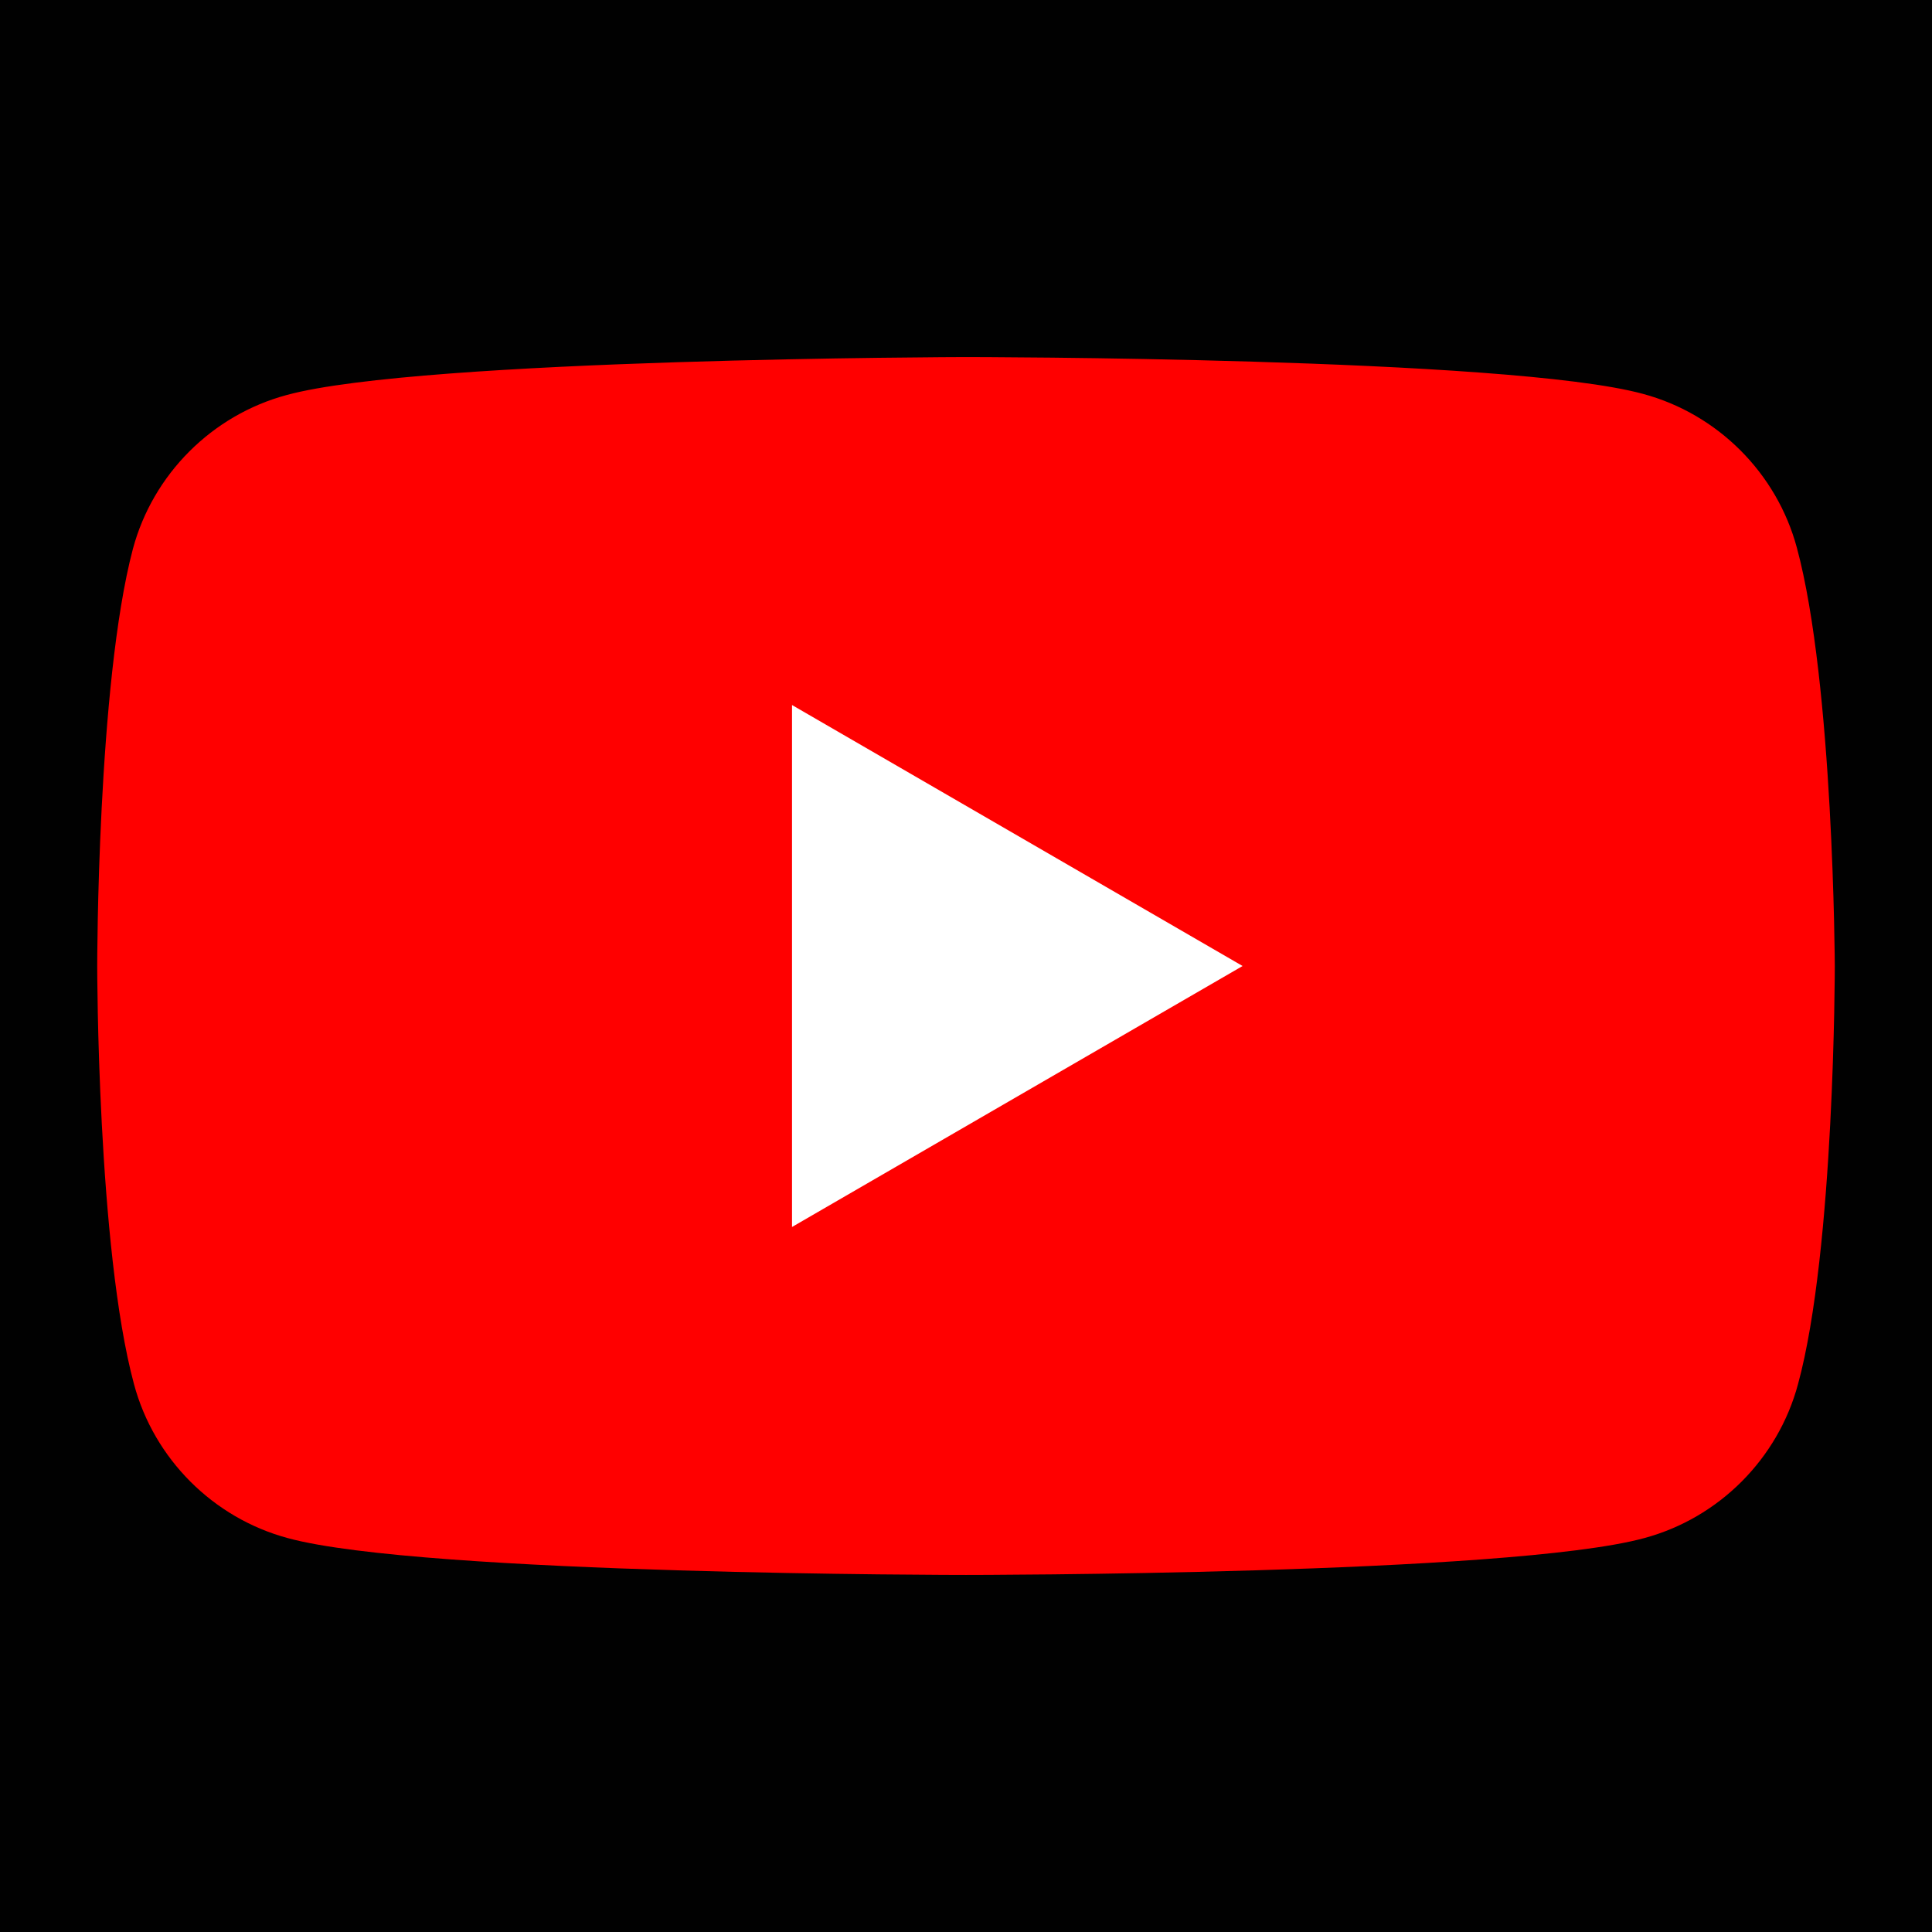
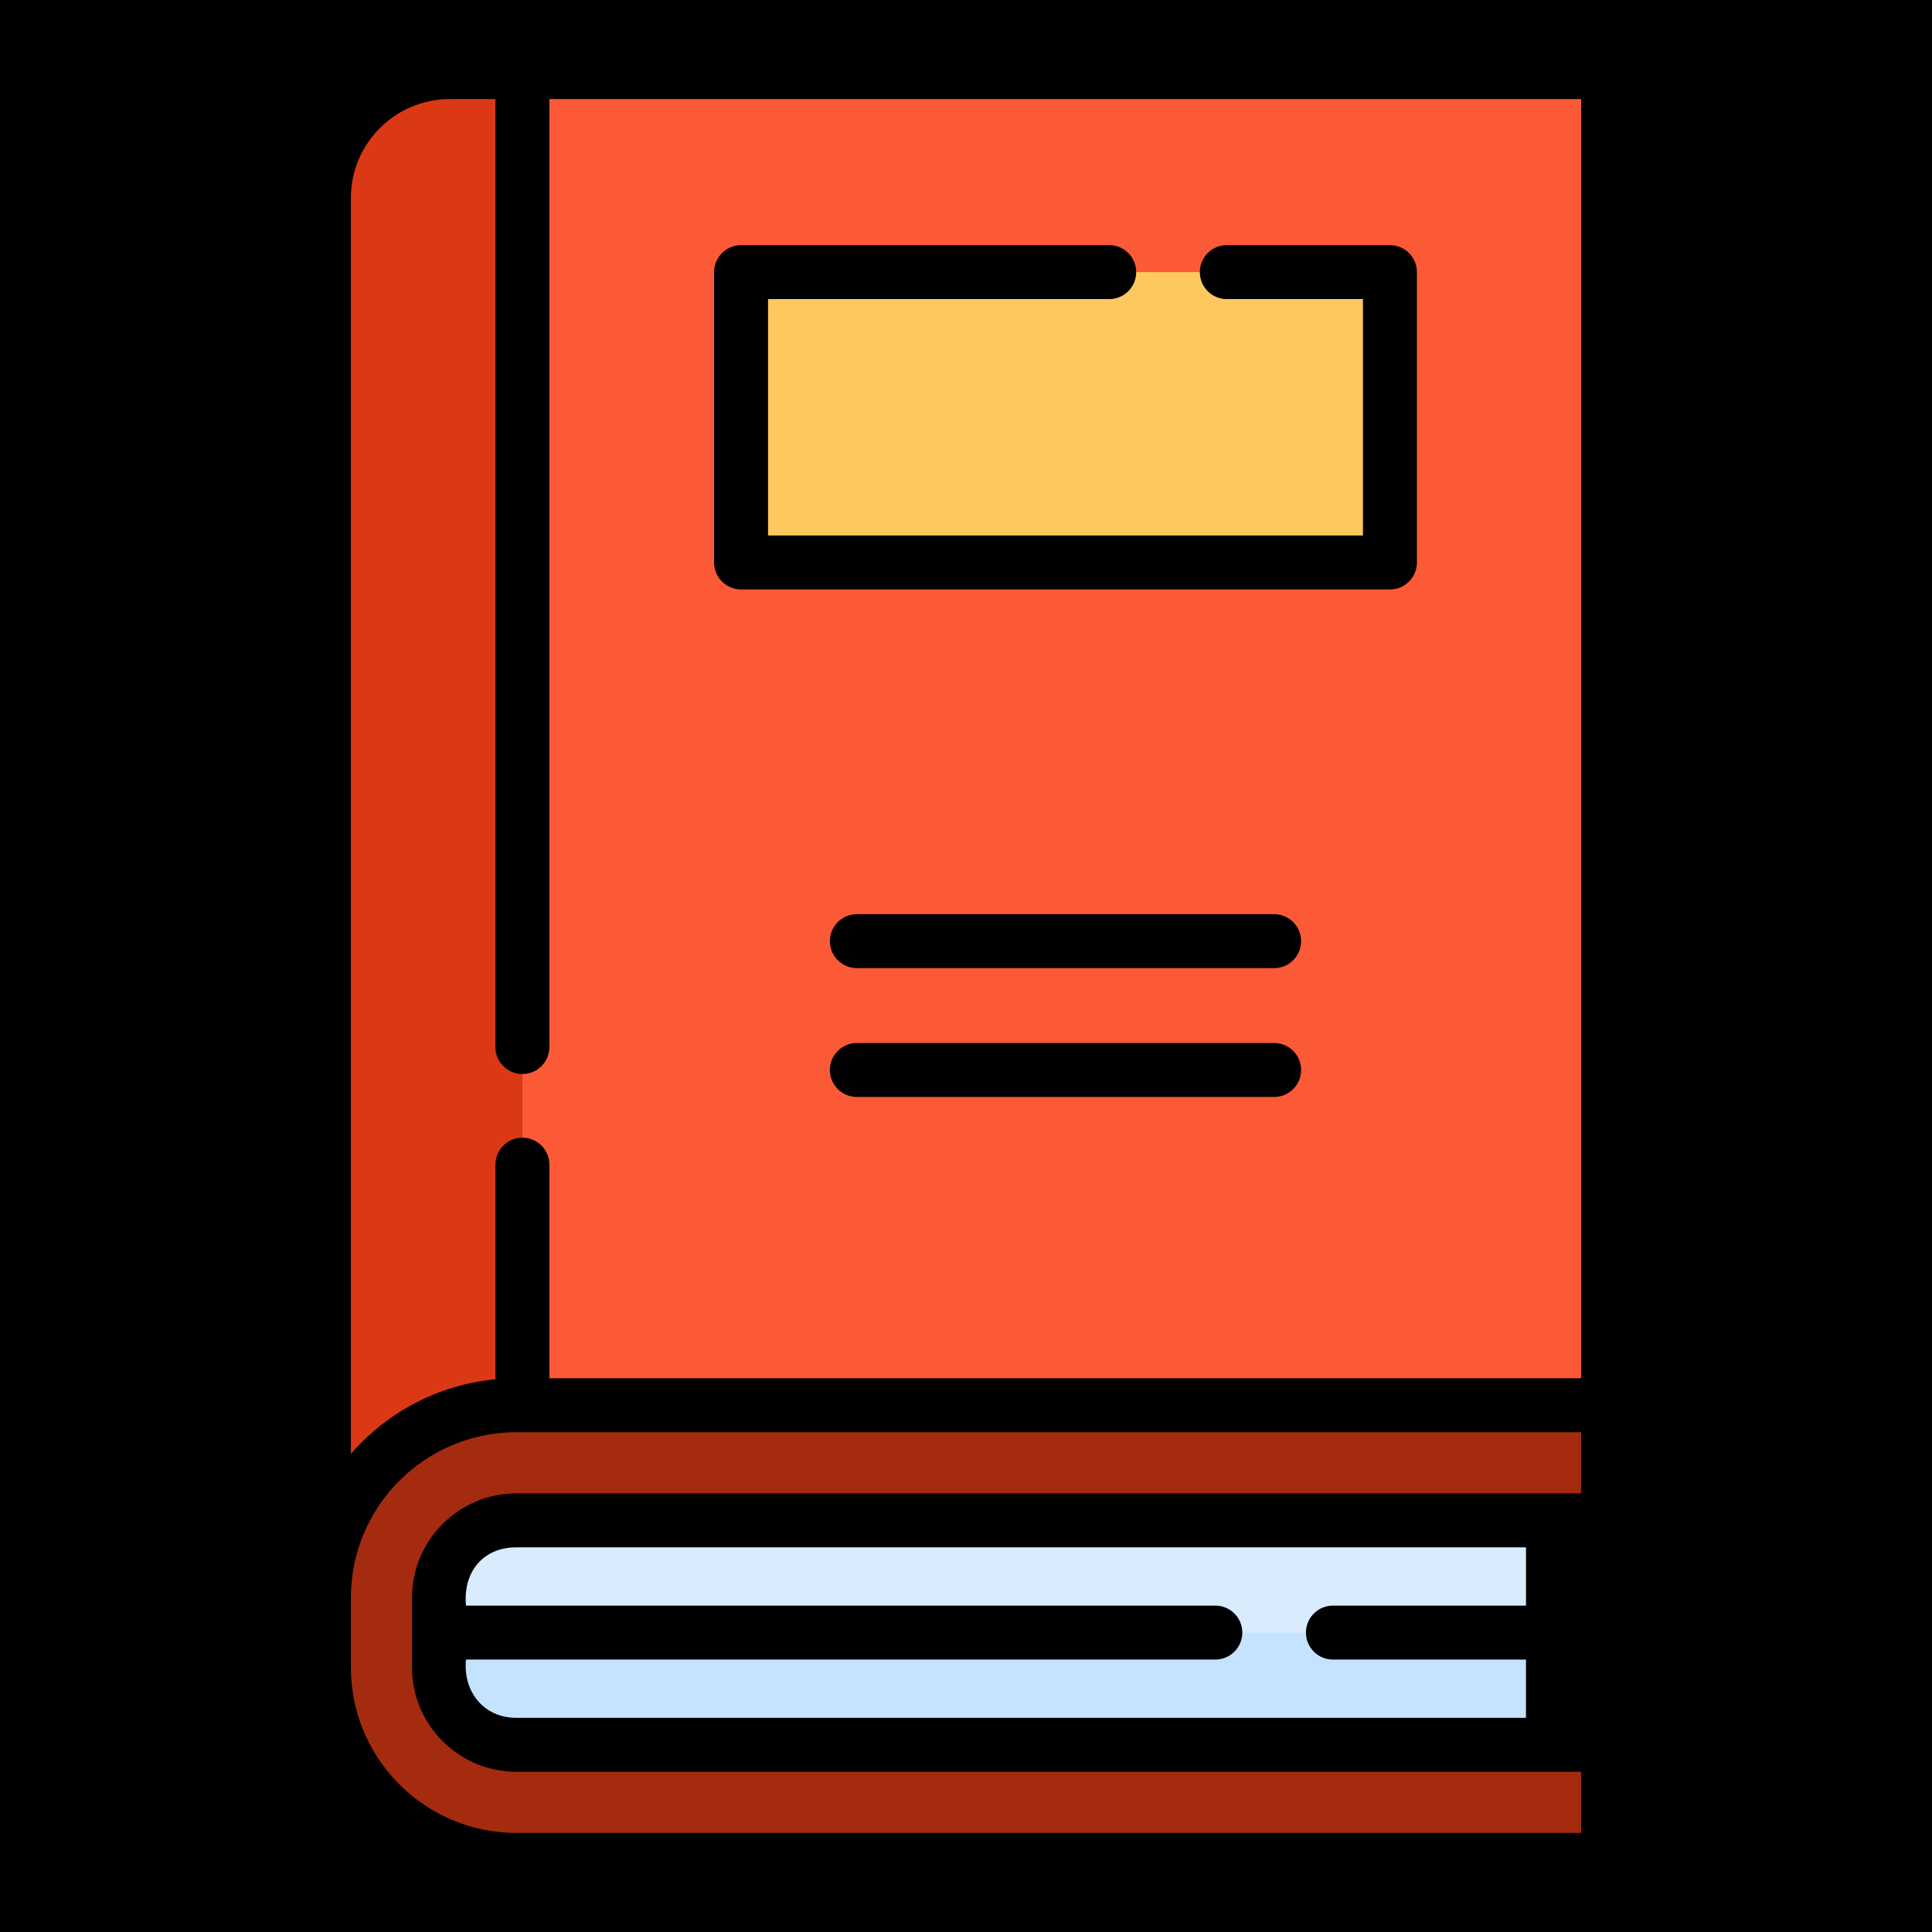
<svg xmlns="http://www.w3.org/2000/svg" width="256" height="256" viewBox="0 0 67.733 67.733" version="1.1" id="svg8">
  <defs id="defs2">
    <clipPath id="clipPath24" clipPathUnits="userSpaceOnUse">
      <path id="path22" d="m 2499.06,4090.98 c -793.93,0 -1437.55,-643.61 -1437.55,-1437.55 0,-793.94 643.62,-1437.54 1437.55,-1437.54 793.94,0 1437.55,643.6 1437.55,1437.54 0,793.94 -643.61,1437.55 -1437.55,1437.55 z m 0,-109.79 c 732.13,0 1327.76,-595.63 1327.76,-1327.76 0,-732.12 -595.63,-1327.76 -1327.76,-1327.76 -732.13,0 -1327.76,595.64 -1327.76,1327.76 0,732.13 595.63,1327.76 1327.76,1327.76" />
    </clipPath>
    <linearGradient id="linearGradient30" spreadMethod="pad" gradientTransform="matrix(2033,-2033,-2033,-2033,1482.56,3669.93)" gradientUnits="userSpaceOnUse" y2="0" x2="1" y1="0" x1="0">
      <stop id="stop26" offset="0" style="stop-opacity:1;stop-color:#922898" />
      <stop id="stop28" offset="1" style="stop-opacity:1;stop-color:#ee1f62" />
    </linearGradient>
    <clipPath id="clipPath42" clipPathUnits="userSpaceOnUse">
      <path id="path40" d="m 1872.43,942.289 c -48.43,0 -87.83,39.41 -87.83,87.841 v 543.06 c 0,48.43 39.4,87.84 87.83,87.84 h 1253.26 c 48.43,0 87.83,-39.41 87.83,-87.84 v -543.06 c 0,-48.431 -39.4,-87.841 -87.83,-87.841 z" />
    </clipPath>
    <linearGradient id="linearGradient48" spreadMethod="pad" gradientTransform="matrix(0,-718.73,-718.73,0,2499.06,1661.03)" gradientUnits="userSpaceOnUse" y2="0" x2="1" y1="0" x1="0">
      <stop id="stop44" offset="0" style="stop-opacity:1;stop-color:#922898" />
      <stop id="stop46" offset="1" style="stop-opacity:1;stop-color:#ee1f62" />
    </linearGradient>
    <clipPath id="clipPath24-3" clipPathUnits="userSpaceOnUse">
      <path id="path22-6" d="m 2499.06,4090.98 c -793.93,0 -1437.55,-643.61 -1437.55,-1437.55 0,-793.94 643.62,-1437.54 1437.55,-1437.54 793.94,0 1437.55,643.6 1437.55,1437.54 0,793.94 -643.61,1437.55 -1437.55,1437.55 z m 0,-109.79 c 732.13,0 1327.76,-595.63 1327.76,-1327.76 0,-732.12 -595.63,-1327.76 -1327.76,-1327.76 -732.13,0 -1327.76,595.64 -1327.76,1327.76 0,732.13 595.63,1327.76 1327.76,1327.76" />
    </clipPath>
    <linearGradient id="linearGradient30-7" spreadMethod="pad" gradientTransform="matrix(2033,-2033,-2033,-2033,1482.56,3669.93)" gradientUnits="userSpaceOnUse" y2="0" x2="1" y1="0" x1="0">
      <stop id="stop26-5" offset="0" style="stop-opacity:1;stop-color:#922898" />
      <stop id="stop28-3" offset="1" style="stop-opacity:1;stop-color:#ee1f62" />
    </linearGradient>
    <clipPath id="clipPath42-5" clipPathUnits="userSpaceOnUse">
      <path id="path40-6" d="m 2042.92,942.289 c -48.43,0 -87.83,39.41 -87.83,87.841 v 543.06 c 0,48.43 39.4,87.84 87.83,87.84 h 912.28 c 48.43,0 87.84,-39.41 87.84,-87.84 v -543.06 c 0,-48.431 -39.41,-87.841 -87.84,-87.841 z" />
    </clipPath>
    <linearGradient id="linearGradient48-2" spreadMethod="pad" gradientTransform="matrix(0,-718.73,-718.73,0,2499.06,1661.03)" gradientUnits="userSpaceOnUse" y2="0" x2="1" y1="0" x1="0">
      <stop id="stop44-9" offset="0" style="stop-opacity:1;stop-color:#922898" />
      <stop id="stop46-1" offset="1" style="stop-opacity:1;stop-color:#ee1f62" />
    </linearGradient>
  </defs>
  <g id="layer1" transform="translate(0,-229.2666)">
    <g id="g3742" transform="translate(54.61756,15.30804)">
      <rect style="fill:#000000;fill-opacity:0.996;stroke-width:10.079;stroke-linejoin:round" id="rect1368" width="1022.224" height="99.981" x="-577.6" y="100.516" />
      <g id="g4719" style="fill:#008080;stroke:#ffffff;stroke-width:20.203;stroke-linejoin:round;stroke-miterlimit:4;stroke-dasharray:none;stroke-opacity:1" transform="matrix(0.1484899,0,0,0.1484899,-607.2051,94.15362)" />
      <g id="g4721" style="fill:#008080;stroke:#ffffff;stroke-width:20.203;stroke-linejoin:round;stroke-miterlimit:4;stroke-dasharray:none;stroke-opacity:1" transform="matrix(0.1484899,0,0,0.1484899,-607.2051,94.15362)" />
      <g id="g4723" style="fill:#008080;stroke:#ffffff;stroke-width:20.203;stroke-linejoin:round;stroke-miterlimit:4;stroke-dasharray:none;stroke-opacity:1" transform="matrix(0.1484899,0,0,0.1484899,-607.2051,94.15362)" />
      <g id="g4725" style="fill:#008080;stroke:#ffffff;stroke-width:20.203;stroke-linejoin:round;stroke-miterlimit:4;stroke-dasharray:none;stroke-opacity:1" transform="matrix(0.1484899,0,0,0.1484899,-607.2051,94.15362)" />
      <g id="g4727" style="fill:#008080;stroke:#ffffff;stroke-width:20.203;stroke-linejoin:round;stroke-miterlimit:4;stroke-dasharray:none;stroke-opacity:1" transform="matrix(0.1484899,0,0,0.1484899,-607.2051,94.15362)" />
      <g id="g4729" style="fill:#008080;stroke:#ffffff;stroke-width:20.203;stroke-linejoin:round;stroke-miterlimit:4;stroke-dasharray:none;stroke-opacity:1" transform="matrix(0.1484899,0,0,0.1484899,-607.2051,94.15362)" />
      <g id="g4731" style="fill:#008080;stroke:#ffffff;stroke-width:20.203;stroke-linejoin:round;stroke-miterlimit:4;stroke-dasharray:none;stroke-opacity:1" transform="matrix(0.1484899,0,0,0.1484899,-607.2051,94.15362)" />
      <g id="g4733" style="fill:#008080;stroke:#ffffff;stroke-width:20.203;stroke-linejoin:round;stroke-miterlimit:4;stroke-dasharray:none;stroke-opacity:1" transform="matrix(0.1484899,0,0,0.1484899,-607.2051,94.15362)" />
      <g id="g4735" style="fill:#008080;stroke:#ffffff;stroke-width:20.203;stroke-linejoin:round;stroke-miterlimit:4;stroke-dasharray:none;stroke-opacity:1" transform="matrix(0.1484899,0,0,0.1484899,-607.2051,94.15362)" />
      <g id="g4737" style="fill:#008080;stroke:#ffffff;stroke-width:20.203;stroke-linejoin:round;stroke-miterlimit:4;stroke-dasharray:none;stroke-opacity:1" transform="matrix(0.1484899,0,0,0.1484899,-607.2051,94.15362)" />
      <g id="g4739" style="fill:#008080;stroke:#ffffff;stroke-width:20.203;stroke-linejoin:round;stroke-miterlimit:4;stroke-dasharray:none;stroke-opacity:1" transform="matrix(0.1484899,0,0,0.1484899,-607.2051,94.15362)" />
      <g id="g4741" style="fill:#008080;stroke:#ffffff;stroke-width:20.203;stroke-linejoin:round;stroke-miterlimit:4;stroke-dasharray:none;stroke-opacity:1" transform="matrix(0.1484899,0,0,0.1484899,-607.2051,94.15362)" />
      <g id="g4743" style="fill:#008080;stroke:#ffffff;stroke-width:20.203;stroke-linejoin:round;stroke-miterlimit:4;stroke-dasharray:none;stroke-opacity:1" transform="matrix(0.1484899,0,0,0.1484899,-607.2051,94.15362)" />
      <g id="g4745" style="fill:#008080;stroke:#ffffff;stroke-width:20.203;stroke-linejoin:round;stroke-miterlimit:4;stroke-dasharray:none;stroke-opacity:1" transform="matrix(0.1484899,0,0,0.1484899,-607.2051,94.15362)" />
      <g id="g4747" style="fill:#008080;stroke:#ffffff;stroke-width:20.203;stroke-linejoin:round;stroke-miterlimit:4;stroke-dasharray:none;stroke-opacity:1" transform="matrix(0.1484899,0,0,0.1484899,-607.2051,94.15362)" />
      <g style="fill:#2a3d4f" id="g1328" transform="matrix(0.2645833,0,0,0.2645833,-241.1472,455.0414)" />
      <g style="fill:#2a3d4f" id="g1330" transform="matrix(0.2645833,0,0,0.2645833,-241.1472,455.0414)" />
      <g style="fill:#2a3d4f" id="g1332" transform="matrix(0.2645833,0,0,0.2645833,-241.1472,455.0414)" />
      <g style="fill:#2a3d4f" id="g1334" transform="matrix(0.2645833,0,0,0.2645833,-241.1472,455.0414)" />
      <g style="fill:#2a3d4f" id="g1336" transform="matrix(0.2645833,0,0,0.2645833,-241.1472,455.0414)" />
      <g style="fill:#2a3d4f" id="g1338" transform="matrix(0.2645833,0,0,0.2645833,-241.1472,455.0414)" />
      <g style="fill:#2a3d4f" id="g1340" transform="matrix(0.2645833,0,0,0.2645833,-241.1472,455.0414)" />
      <g style="fill:#2a3d4f" id="g1342" transform="matrix(0.2645833,0,0,0.2645833,-241.1472,455.0414)" />
      <g style="fill:#2a3d4f" id="g1344" transform="matrix(0.2645833,0,0,0.2645833,-241.1472,455.0414)" />
      <g style="fill:#2a3d4f" id="g1346" transform="matrix(0.2645833,0,0,0.2645833,-241.1472,455.0414)" />
      <g style="fill:#2a3d4f" id="g1348" transform="matrix(0.2645833,0,0,0.2645833,-241.1472,455.0414)" />
      <g style="fill:#2a3d4f" id="g1350" transform="matrix(0.2645833,0,0,0.2645833,-241.1472,455.0414)" />
      <g style="fill:#2a3d4f" id="g1352" transform="matrix(0.2645833,0,0,0.2645833,-241.1472,455.0414)" />
      <g style="fill:#2a3d4f" id="g1354" transform="matrix(0.2645833,0,0,0.2645833,-241.1472,455.0414)" />
      <g style="fill:#2a3d4f" id="g1356" transform="matrix(0.2645833,0,0,0.2645833,-241.1472,455.0414)" />
      <g style="fill:#2a3d4f" id="g1759" transform="matrix(0.2645833,0,0,0.2645833,-139.9163,118.9683)" />
      <g style="fill:#2a3d4f" id="g1761" transform="matrix(0.2645833,0,0,0.2645833,-139.9163,118.9683)" />
      <g style="fill:#2a3d4f" id="g1763" transform="matrix(0.2645833,0,0,0.2645833,-139.9163,118.9683)" />
      <g style="fill:#2a3d4f" id="g1765" transform="matrix(0.2645833,0,0,0.2645833,-139.9163,118.9683)" />
      <g style="fill:#2a3d4f" id="g1767" transform="matrix(0.2645833,0,0,0.2645833,-139.9163,118.9683)" />
      <g style="fill:#2a3d4f" id="g1769" transform="matrix(0.2645833,0,0,0.2645833,-139.9163,118.9683)" />
      <g style="fill:#2a3d4f" id="g1771" transform="matrix(0.2645833,0,0,0.2645833,-139.9163,118.9683)" />
      <g style="fill:#2a3d4f" id="g1773" transform="matrix(0.2645833,0,0,0.2645833,-139.9163,118.9683)" />
      <g style="fill:#2a3d4f" id="g1775" transform="matrix(0.2645833,0,0,0.2645833,-139.9163,118.9683)" />
      <g style="fill:#2a3d4f" id="g1777" transform="matrix(0.2645833,0,0,0.2645833,-139.9163,118.9683)" />
      <g style="fill:#2a3d4f" id="g1779" transform="matrix(0.2645833,0,0,0.2645833,-139.9163,118.9683)" />
      <g style="fill:#2a3d4f" id="g1781" transform="matrix(0.2645833,0,0,0.2645833,-139.9163,118.9683)" />
      <g style="fill:#2a3d4f" id="g1783" transform="matrix(0.2645833,0,0,0.2645833,-139.9163,118.9683)" />
      <g style="fill:#2a3d4f" id="g1785" transform="matrix(0.2645833,0,0,0.2645833,-139.9163,118.9683)" />
      <g style="fill:#2a3d4f" id="g1787" transform="matrix(0.2645833,0,0,0.2645833,-139.9163,118.9683)" />
      <rect y="207.606" x="-65.432" height="80.439" width="89.362" id="rect1156" style="fill:#000000;fill-opacity:0.996;stroke-width:2.673;stroke-linejoin:round" />
      <g id="g122" transform="matrix(0.2645833,0,0,0.2645833,-187.1237,35.34109)">
-         <g id="g102" transform="matrix(1.477786,0,0,1.477786,510.8832,721.8116)">
+         <g id="g102" transform="matrix(1.477786,0,0,1.477786,-1003.423,385.7489)">
          <path id="path98" d="M 154.3,17.5 C 152.5,10.8 147.2,5.5 140.5,3.7 128.4,0.4 79.7,0.4 79.7,0.4 79.7,0.4 31,0.5 18.9,3.8 12.2,5.6 6.9,10.9 5.1,17.6 1.9,29.7 1.9,55 1.9,55 c 0,0 0,25.3 3.3,37.5 1.8,6.7 7.1,12 13.8,13.8 12.1,3.3 60.8,3.3 60.8,3.3 0,0 48.7,0 60.8,-3.3 6.7,-1.8 12,-7.1 13.8,-13.8 3.3,-12.1 3.3,-37.5 3.3,-37.5 0,0 -0.1,-25.3 -3.4,-37.5 z" style="fill:#ff0000" />
-           <polygon id="polygon100" points="64.2,78.4 104.6,55 64.2,31.6 " style="fill:#ffffff" />
+           <polygon id="polygon100" points="104.6,55 64.2,31.6 64.2,78.4 " style="fill:#ffffff" />
+         </g>
+         <g id="g906" transform="matrix(0.4766488,0,0,0.4766488,506.7884,681.0678)">
+           <path id="path884" d="m 419.17,410.104 v 62.4 H 131 c -11.87,0 -21.5,-9.63 -21.5,-21.5 v -19.4 c 0,-11.87 9.63,-21.5 21.5,-21.5 z" style="fill:#d9ecfd" />
+           <path id="path886" d="m 419.17,441.304 v 31.2 H 131 c -11.87,0 -21.5,-9.63 -21.5,-21.5 v -9.7 z" style="fill:#c5e2ff" />
+           <path id="path888" d="M 132.68,378.104 V 7.5 H 112.5 c -19.33,0 -35,15.67 -35,35 v 389.104 c 0,-29.645 24.103,-53.64 53.748,-53.506 z" style="fill:#db3915" />
+           <path id="path890" d="M 132.68,7.5 H 434.5 V 378.104 H 132.68 Z" style="fill:#fc5a36" />
+           <path id="path892" d="m 131,378.104 c -29.547,0 -53.5,23.953 -53.5,53.5 V 451 c 0,29.547 23.953,53.5 53.5,53.5 h 303.5 v -32 H 131 c -11.874,0 -21.5,-9.626 -21.5,-21.5 v -19.396 c 0,-11.874 9.626,-21.5 21.5,-21.5 h 303.5 v -32 z" style="fill:#a42b0f" />
+           <path id="path894" d="m 193.467,63.104 h 180.382 v 80.72 H 193.467 Z" style="fill:#ffc85e" />
+           <g id="g904">
+             <path id="path896" d="m 434.5,0 h -322 C 89.065,0 70,19.059 70,42.485 V 451 c 0,33.635 27.364,61 61,61 h 303.5 c 4.143,0 7.5,-3.358 7.5,-7.5 v -32 c 0,-4.142 -3.357,-7.5 -7.5,-7.5 h -7.83 v -47.396 h 7.83 c 4.143,0 7.5,-3.358 7.5,-7.5 V 7.5 C 442,3.358 438.642,0 434.5,0 Z M 85,42.485 C 85,27.33 97.337,15 112.5,15 h 12.68 v 263.534 c 0,4.142 3.357,7.5 7.5,7.5 4.143,0 7.5,-3.358 7.5,-7.5 V 15 H 427 V 370.604 H 140.18 v -59.38 c 0,-4.142 -3.357,-7.5 -7.5,-7.5 -4.143,0 -7.5,3.358 -7.5,7.5 v 59.664 C 109.192,372.409 94.994,380.13 85,391.609 Z M 411.67,433.804 H 358 c -4.143,0 -7.5,3.358 -7.5,7.5 0,4.142 3.357,7.5 7.5,7.5 h 53.67 V 465 H 131 c -9.167,0 -14.875,-7.396 -14,-16.196 h 208.31 c 4.143,0 7.5,-3.358 7.5,-7.5 0,-4.142 -3.357,-7.5 -7.5,-7.5 H 117 c -0.875,-9.45 4.831,-16.2 14,-16.2 H 411.67 Z M 427,402.604 H 131 c -15.99,0 -29,13.009 -29,29 V 451 c 0,15.991 13.01,29 29,29 h 296 v 17 H 131 c -25.364,0 -46,-20.636 -46,-46 v -19.396 c 0,-25.364 20.636,-46 46,-46 h 296 z" />
+             <path id="path898" d="m 193.469,151.324 h 180.38 c 4.143,0 7.5,-3.358 7.5,-7.5 v -80.72 c 0,-4.142 -3.357,-7.5 -7.5,-7.5 H 328.5 c -4.143,0 -7.5,3.358 -7.5,7.5 0,4.142 3.357,7.5 7.5,7.5 h 37.85 v 65.72 H 200.97 v -65.72 h 94.84 c 4.143,0 7.5,-3.358 7.5,-7.5 0,-4.142 -3.357,-7.5 -7.5,-7.5 H 193.47 c -4.143,0 -7.5,3.358 -7.5,7.5 v 80.72 c -0.001,4.142 3.357,7.5 7.499,7.5 z" />
+             <path id="path900" d="m 341.658,241.592 h -116 c -4.143,0 -7.5,3.358 -7.5,7.5 0,4.142 3.357,7.5 7.5,7.5 h 116 c 4.143,0 7.5,-3.358 7.5,-7.5 0,-4.142 -3.357,-7.5 -7.5,-7.5 z" />
+             <path id="path902" d="m 341.658,277.409 h -116 c -4.143,0 -7.5,3.358 -7.5,7.5 0,4.142 3.357,7.5 7.5,7.5 h 116 c 4.143,0 7.5,-3.358 7.5,-7.5 0,-4.142 -3.357,-7.5 -7.5,-7.5 z" />
+           </g>
        </g>
      </g>
    </g>
  </g>
</svg>
